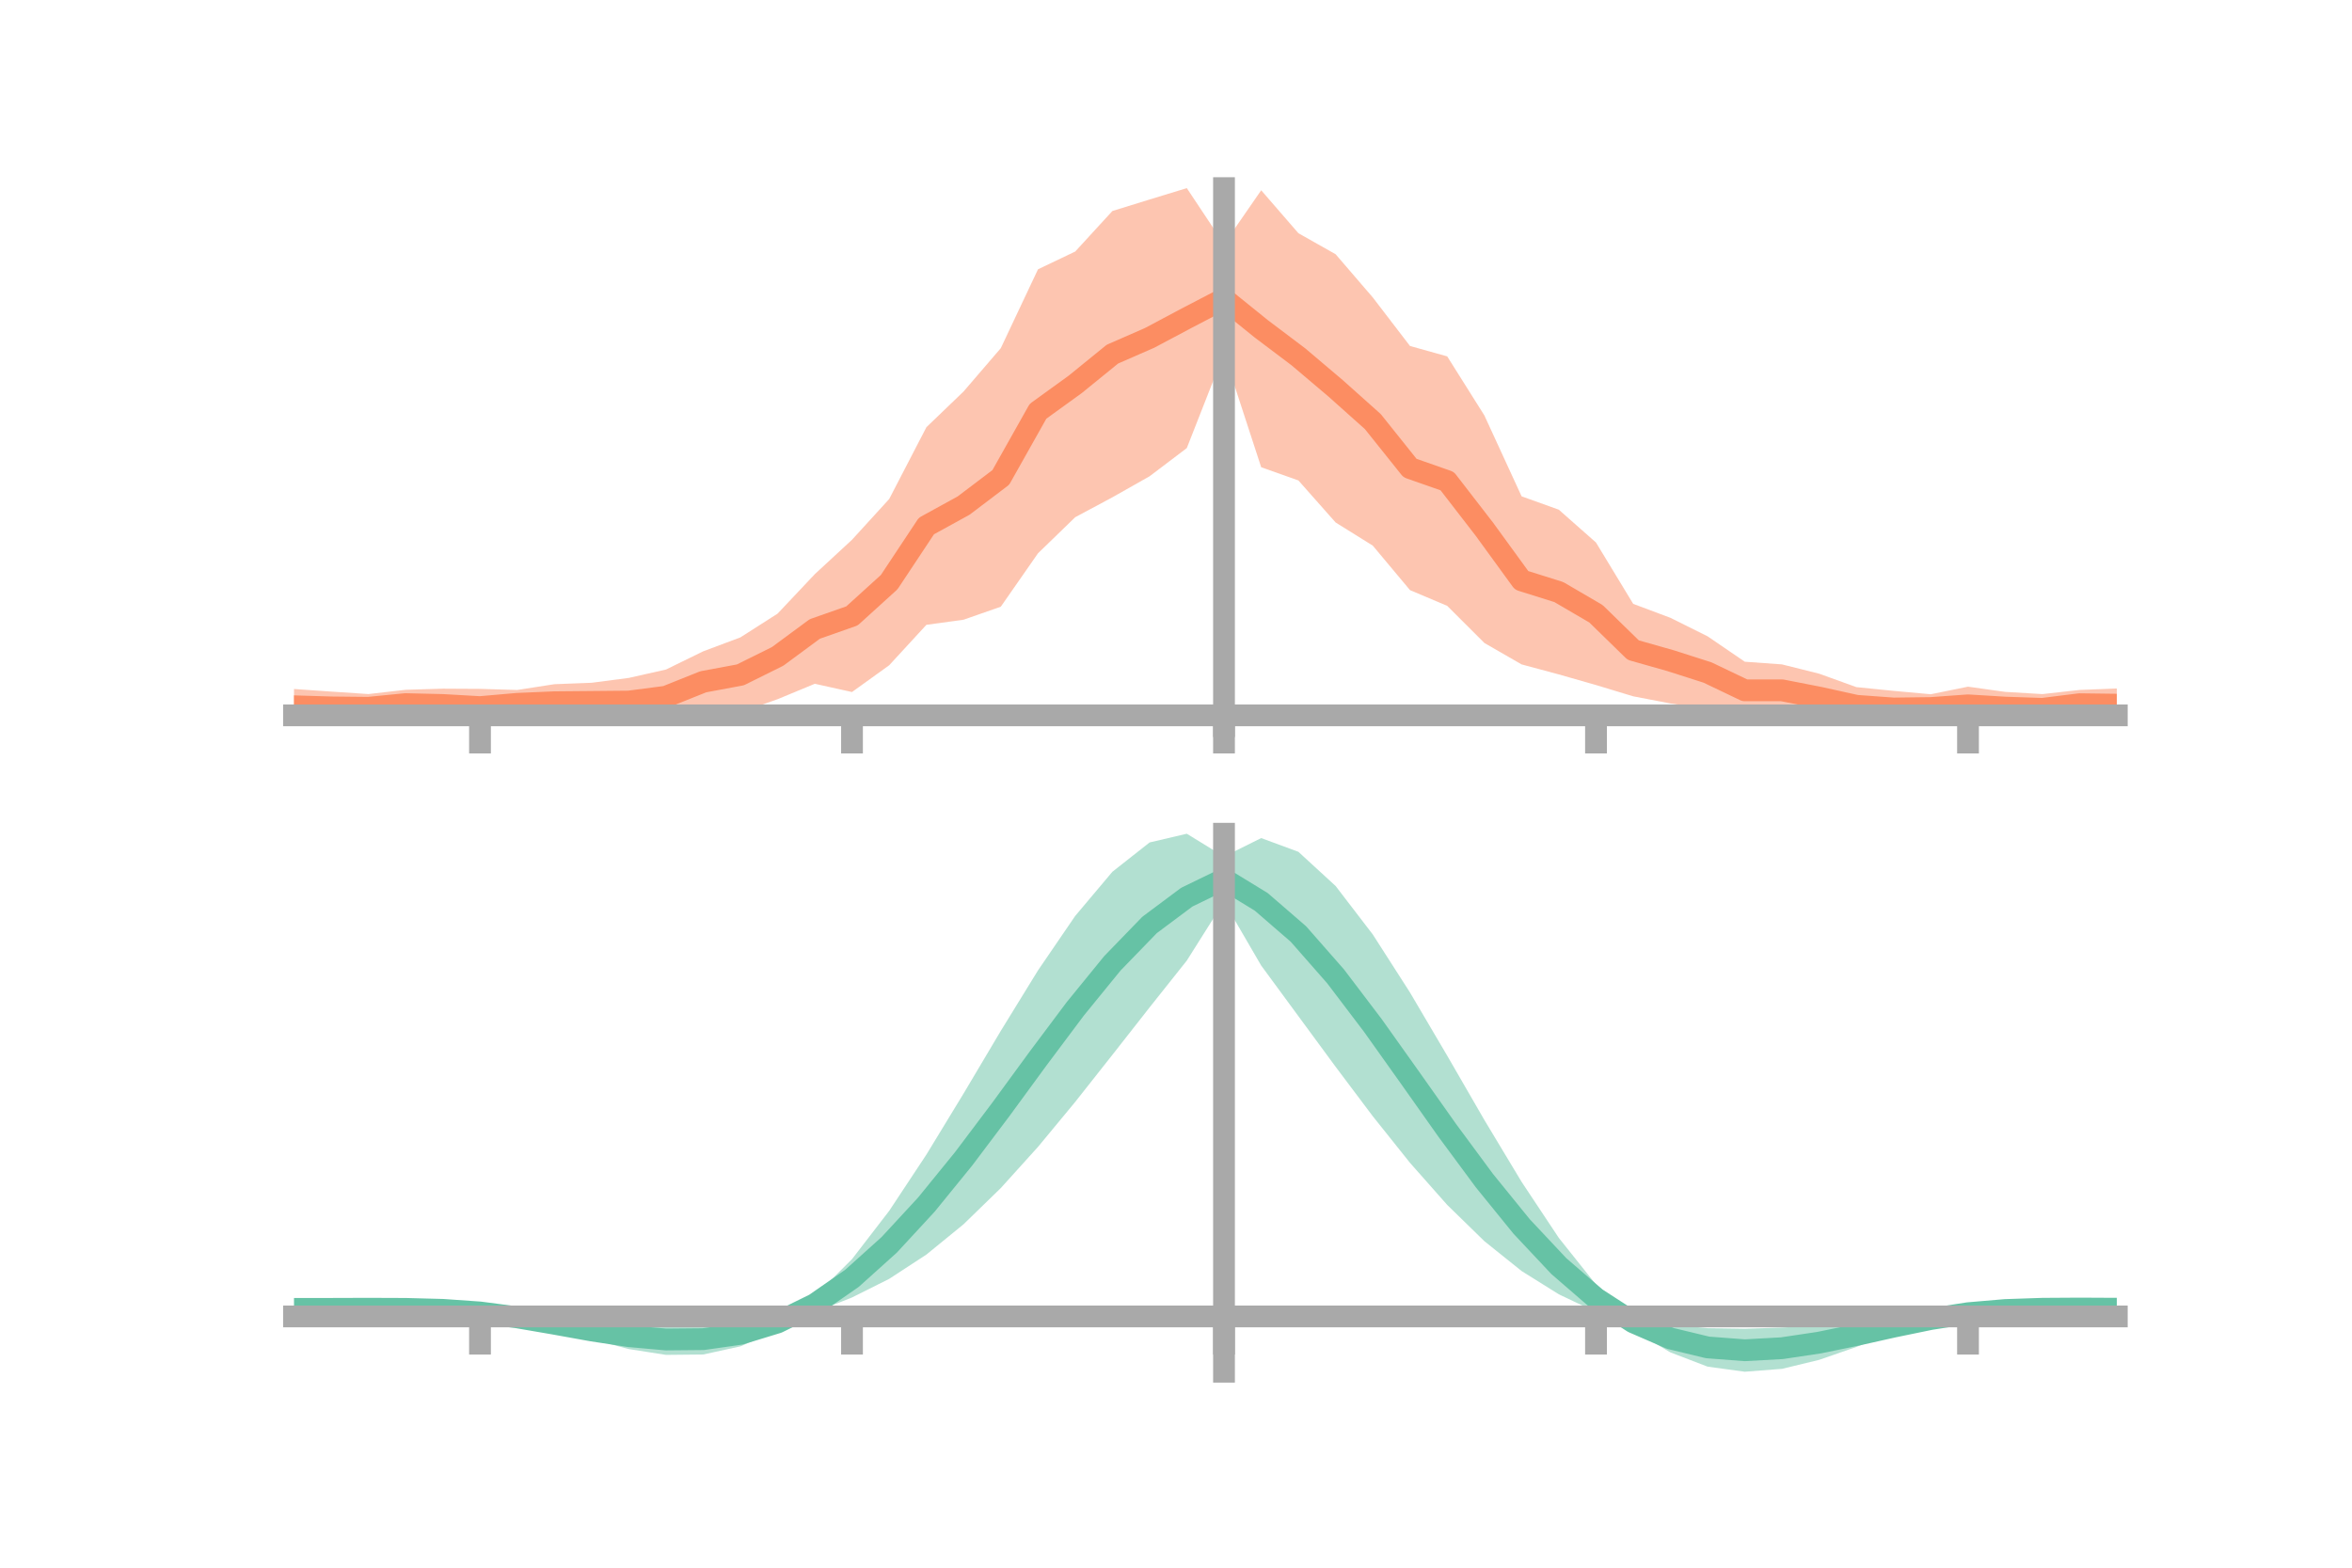
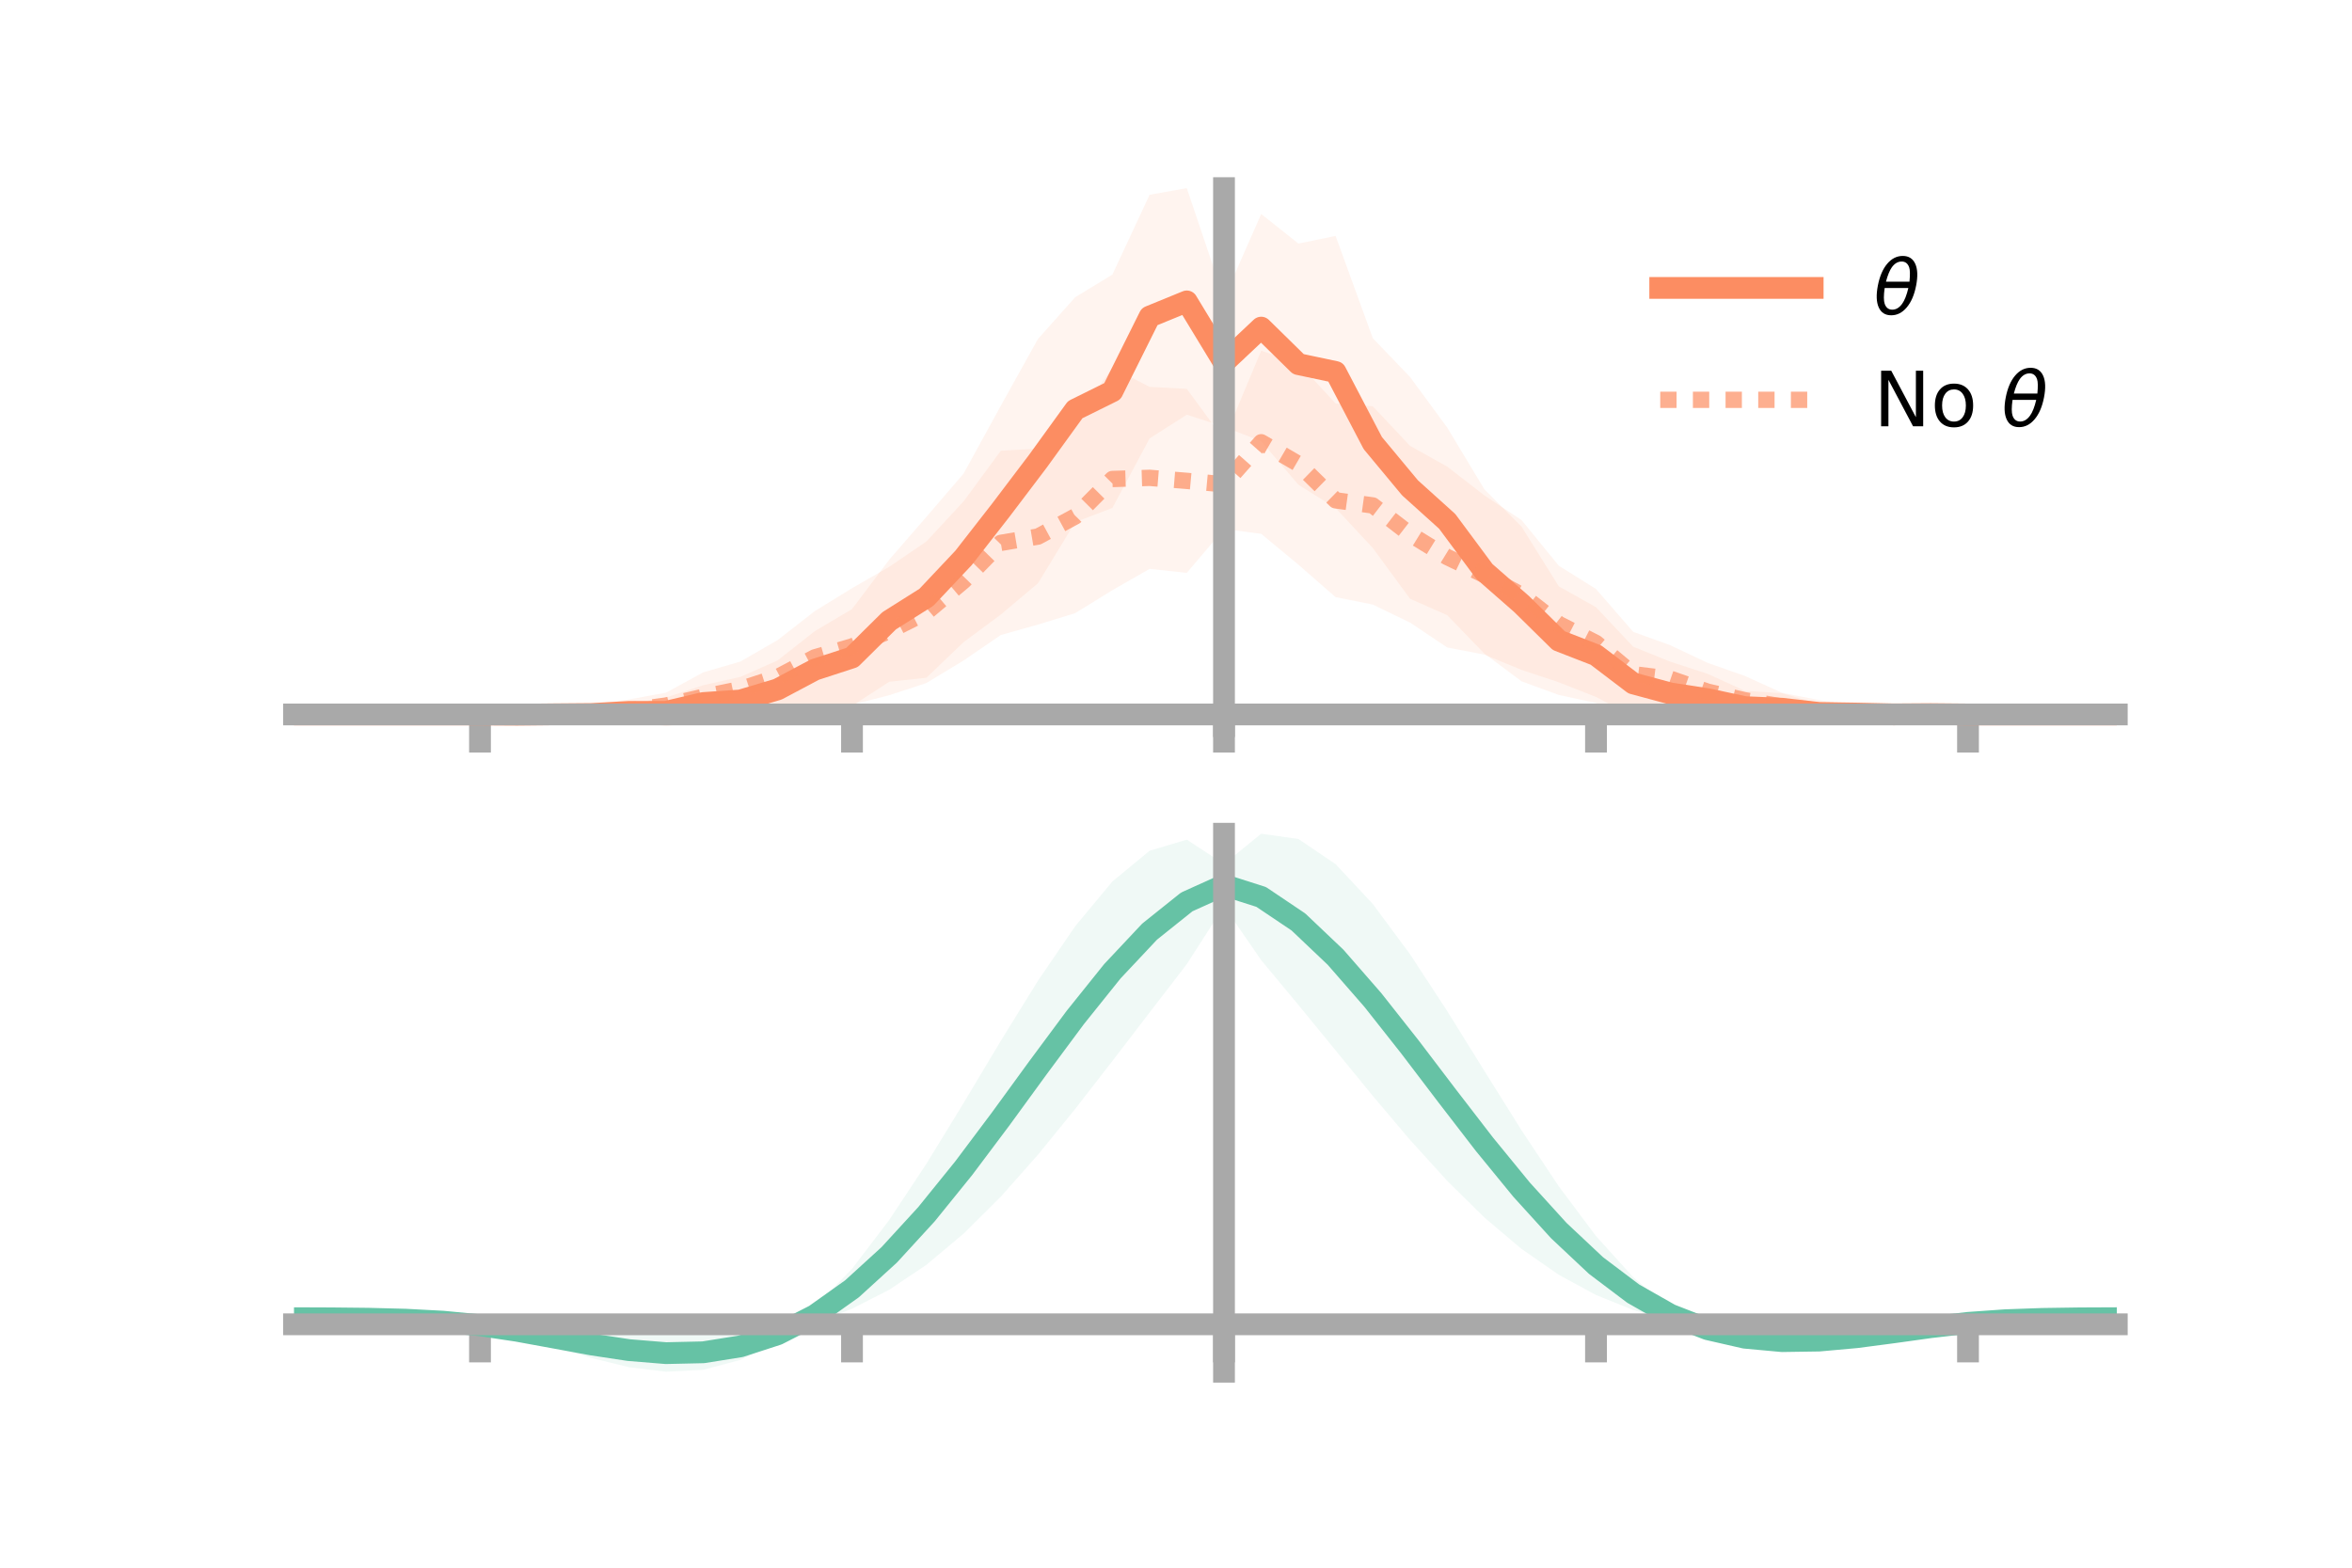
<svg xmlns="http://www.w3.org/2000/svg" xmlns:xlink="http://www.w3.org/1999/xlink" height="144pt" version="1.1" viewBox="0 0 216 144" width="216pt">
  <defs>
    <style type="text/css">
*{stroke-linecap:butt;stroke-linejoin:round;}
  </style>
  </defs>
  <g id="figure_1">
    <g id="patch_1">
      <path d="M 0 144  L 216 144  L 216 0  L 0 0  z " style="fill:none;" />
    </g>
    <g id="axes_1">
      <g id="patch_2">
        <path d="M 27 66.698  L 194.4 66.698  L 194.4 17.28  L 27 17.28  z " style="fill:none;" />
      </g>
      <g id="PolyCollection_1">
-         <path clip-path="url(#pf3468278dd)" d="M 27 66.46  L 27 63.288  L 30.416 63.525  L 33.833 63.753  L 37.249 63.362  L 40.665 63.258  L 44.082 63.277  L 47.498 63.378  L 50.914 62.847  L 54.331 62.716  L 57.747 62.27  L 61.163 61.5  L 64.58 59.827  L 67.996 58.547  L 71.412 56.364  L 74.829 52.739  L 78.245 49.58  L 81.661 45.836  L 85.078 39.242  L 88.494 35.958  L 91.91 31.98  L 95.327 24.736  L 98.743 23.106  L 102.159 19.382  L 105.576 18.325  L 108.992 17.28  L 112.408 22.421  L 115.824 17.477  L 119.241 21.422  L 122.657 23.351  L 126.073 27.323  L 129.49 31.781  L 132.906 32.734  L 136.322 38.162  L 139.739 45.59  L 143.155 46.817  L 146.571 49.834  L 149.988 55.467  L 153.404 56.748  L 156.82 58.449  L 160.237 60.783  L 163.653 61.028  L 167.069 61.883  L 170.486 63.116  L 173.902 63.46  L 177.318 63.77  L 180.735 63.074  L 184.151 63.553  L 187.567 63.756  L 190.984 63.375  L 194.4 63.242  L 194.4 66.213  L 194.4 66.213  L 190.984 65.995  L 187.567 66.467  L 184.151 66.44  L 180.735 66.503  L 177.318 66.302  L 173.902 66.698  L 170.486 66.546  L 167.069 66.273  L 163.653 65.791  L 160.237 66.039  L 156.82 65.103  L 153.404 64.617  L 149.988 63.96  L 146.571 62.924  L 143.155 61.948  L 139.739 61.029  L 136.322 59.062  L 132.906 55.65  L 129.49 54.206  L 126.073 50.12  L 122.657 47.99  L 119.241 44.131  L 115.824 42.919  L 112.408 32.456  L 108.992 41.158  L 105.576 43.747  L 102.159 45.68  L 98.743 47.51  L 95.327 50.822  L 91.91 55.728  L 88.494 56.923  L 85.078 57.393  L 81.661 61.107  L 78.245 63.566  L 74.829 62.808  L 71.412 64.225  L 67.996 65.434  L 64.58 65.426  L 61.163 66.492  L 57.747 66.615  L 54.331 66.233  L 50.914 66.163  L 47.498 65.923  L 44.082 66.625  L 40.665 66.253  L 37.249 65.991  L 33.833 66.275  L 30.416 66.432  L 27 66.46  z " style="fill:#fc8d62;fill-opacity:0.5;" />
+         <path clip-path="url(#p701c78a6ee)" d="M 27 65.627  L 27 65.627  L 30.416 65.627  L 33.833 65.627  L 37.249 65.627  L 40.665 65.627  L 44.082 65.627  L 47.498 65.523  L 50.914 65.357  L 54.331 65.05  L 57.747 64.634  L 61.163 64.073  L 64.58 62.94  L 67.996 62.178  L 71.412 60.666  L 74.829 57.976  L 78.245 55.95  L 81.661 51.414  L 85.078 47.477  L 88.494 43.5  L 91.91 37.273  L 95.327 31.13  L 98.743 27.301  L 102.159 25.222  L 105.576 17.893  L 108.992 17.28  L 112.408 27.424  L 115.824 19.654  L 119.241 22.371  L 122.657 21.673  L 126.073 31.061  L 129.49 34.624  L 132.906 39.272  L 136.322 44.947  L 139.739 48.382  L 143.155 53.861  L 146.571 55.776  L 149.988 59.405  L 153.404 60.784  L 156.82 61.895  L 160.237 63.454  L 163.653 63.677  L 167.069 64.671  L 170.486 65.005  L 173.902 65.382  L 177.318 65.466  L 180.735 65.627  L 184.151 65.627  L 187.567 65.627  L 190.984 65.627  L 194.4 65.627  L 194.4 65.627  L 194.4 65.627  L 190.984 65.627  L 187.567 65.627  L 184.151 65.627  L 180.735 65.627  L 177.318 65.723  L 173.902 65.854  L 170.486 66.081  L 167.069 66.305  L 163.653 66.523  L 160.237 66.455  L 156.82 66.548  L 153.404 66.605  L 149.988 66.144  L 146.571 64.574  L 143.155 63.834  L 139.739 62.584  L 136.322 60.034  L 132.906 56.508  L 129.49 54.995  L 126.073 50.335  L 122.657 46.666  L 119.241 44.523  L 115.824 40.533  L 112.408 39.196  L 108.992 38.092  L 105.576 40.27  L 102.159 46.656  L 98.743 47.958  L 95.327 53.572  L 91.91 56.449  L 88.494 58.982  L 85.078 62.253  L 81.661 62.623  L 78.245 64.845  L 74.829 65.043  L 71.412 65.979  L 67.996 66.509  L 64.58 66.219  L 61.163 66.698  L 57.747 66.15  L 54.331 66.118  L 50.914 65.867  L 47.498 65.771  L 44.082 65.627  L 40.665 65.627  L 37.249 65.627  L 33.833 65.627  L 30.416 65.627  L 27 65.627  z " style="fill:#fc8d62;fill-opacity:0.1;" />
+       </g>
+       <g id="PolyCollection_2">
+         <path clip-path="url(#p701c78a6ee)" d="M 27 65.627  L 27 65.627  L 30.416 65.627  L 33.833 65.627  L 37.249 65.627  L 40.665 65.627  L 44.082 65.626  L 47.498 65.509  L 50.914 65.251  L 54.331 64.724  L 57.747 64.251  L 61.163 63.625  L 64.58 61.761  L 67.996 60.767  L 71.412 58.798  L 74.829 56.132  L 78.245 54.031  L 81.661 52.068  L 85.078 49.738  L 88.494 46.055  L 91.91 41.402  L 95.327 41.205  L 98.743 38.557  L 102.159 33.787  L 105.576 35.534  L 108.992 35.721  L 112.408 40.382  L 115.824 32.214  L 119.241 33.359  L 122.657 37.064  L 126.073 37.321  L 129.49 40.951  L 132.906 42.862  L 136.322 45.506  L 139.739 47.78  L 143.155 51.965  L 146.571 54.103  L 149.988 58.038  L 153.404 59.273  L 156.82 60.886  L 160.237 62.087  L 163.653 63.638  L 167.069 64.306  L 170.486 64.82  L 173.902 65.184  L 177.318 65.401  L 180.735 65.627  L 184.151 65.627  L 187.567 65.627  L 190.984 65.627  L 194.4 65.627  L 194.4 65.627  L 194.4 65.627  L 190.984 65.627  L 187.567 65.627  L 184.151 65.627  L 180.735 65.627  L 177.318 65.802  L 173.902 65.952  L 170.486 66.116  L 167.069 66.254  L 163.653 66.154  L 160.237 66.558  L 156.82 66.182  L 153.404 65.424  L 149.988 65.814  L 146.571 64.017  L 143.155 62.671  L 139.739 61.533  L 136.322 60.131  L 132.906 59.473  L 129.49 57.185  L 126.073 55.535  L 122.657 54.852  L 119.241 51.867  L 115.824 49.035  L 112.408 48.591  L 108.992 52.62  L 105.576 52.253  L 102.159 54.211  L 98.743 56.32  L 95.327 57.37  L 91.91 58.33  L 88.494 60.667  L 85.078 62.738  L 81.661 63.86  L 78.245 64.732  L 74.829 64.632  L 71.412 65.579  L 67.996 65.839  L 64.58 66.252  L 61.163 65.992  L 57.747 66.291  L 54.331 66.081  L 50.914 65.933  L 47.498 65.754  L 44.082 65.628  L 40.665 65.627  L 37.249 65.627  L 33.833 65.627  L 30.416 65.627  L 27 65.627  z " style="fill:#fc8d62;fill-opacity:0.1;" />
      </g>
      <g id="matplotlib.axis_1">
        <g id="xtick_1">
          <g id="line2d_1">
            <defs>
-               <path d="M 0 0  L 0 3.5  " id="ma0c87efa69" style="stroke:#a9a9a9;stroke-width:2;" />
+               <path d="M 0 0  L 0 3.5  " id="m3587ee92a0" style="stroke:#a9a9a9;stroke-width:2;" />
            </defs>
            <g>
-               <use style="fill:#a9a9a9;stroke:#a9a9a9;stroke-width:2;" x="44.082" xlink:href="#ma0c87efa69" y="65.709" />
+               <use style="fill:#a9a9a9;stroke:#a9a9a9;stroke-width:2;" x="44.082" xlink:href="#m3587ee92a0" y="65.627" />
            </g>
          </g>
        </g>
        <g id="xtick_2">
          <g id="line2d_2">
            <g>
-               <use style="fill:#a9a9a9;stroke:#a9a9a9;stroke-width:2;" x="78.245" xlink:href="#ma0c87efa69" y="65.709" />
+               <use style="fill:#a9a9a9;stroke:#a9a9a9;stroke-width:2;" x="78.245" xlink:href="#m3587ee92a0" y="65.627" />
            </g>
          </g>
        </g>
        <g id="xtick_3">
          <g id="line2d_3">
            <g>
-               <use style="fill:#a9a9a9;stroke:#a9a9a9;stroke-width:2;" x="112.408" xlink:href="#ma0c87efa69" y="65.709" />
+               <use style="fill:#a9a9a9;stroke:#a9a9a9;stroke-width:2;" x="112.408" xlink:href="#m3587ee92a0" y="65.627" />
            </g>
          </g>
        </g>
        <g id="xtick_4">
          <g id="line2d_4">
            <g>
-               <use style="fill:#a9a9a9;stroke:#a9a9a9;stroke-width:2;" x="146.571" xlink:href="#ma0c87efa69" y="65.709" />
+               <use style="fill:#a9a9a9;stroke:#a9a9a9;stroke-width:2;" x="146.571" xlink:href="#m3587ee92a0" y="65.627" />
            </g>
          </g>
        </g>
        <g id="xtick_5">
          <g id="line2d_5">
            <g>
-               <use style="fill:#a9a9a9;stroke:#a9a9a9;stroke-width:2;" x="180.735" xlink:href="#ma0c87efa69" y="65.709" />
+               <use style="fill:#a9a9a9;stroke:#a9a9a9;stroke-width:2;" x="180.735" xlink:href="#m3587ee92a0" y="65.627" />
            </g>
          </g>
        </g>
      </g>
      <g id="matplotlib.axis_2" />
      <g id="line2d_6">
-         <path clip-path="url(#pf3468278dd)" d="M 27 64.874  L 30.416 64.978  L 33.833 65.014  L 37.249 64.676  L 40.665 64.756  L 44.082 64.951  L 47.498 64.651  L 50.914 64.505  L 54.331 64.474  L 57.747 64.442  L 61.163 63.996  L 64.58 62.627  L 67.996 61.99  L 71.412 60.295  L 74.829 57.773  L 78.245 56.573  L 81.661 53.471  L 85.078 48.318  L 88.494 46.441  L 91.91 43.854  L 95.327 37.779  L 98.743 35.308  L 102.159 32.531  L 105.576 31.036  L 108.992 29.219  L 112.408 27.439  L 115.824 30.198  L 119.241 32.777  L 122.657 35.67  L 126.073 38.722  L 129.49 42.994  L 132.906 44.192  L 136.322 48.612  L 139.739 53.31  L 143.155 54.383  L 146.571 56.379  L 149.988 59.714  L 153.404 60.682  L 156.82 61.776  L 160.237 63.411  L 163.653 63.409  L 167.069 64.078  L 170.486 64.831  L 173.902 65.079  L 177.318 65.036  L 180.735 64.789  L 184.151 64.996  L 187.567 65.112  L 190.984 64.685  L 194.4 64.728  " style="fill:none;stroke:#fc8d62;stroke-linecap:square;stroke-width:2;" />
+         <path clip-path="url(#p701c78a6ee)" d="M 27 65.627  L 30.416 65.627  L 33.833 65.627  L 37.249 65.627  L 40.665 65.627  L 44.082 65.627  L 47.498 65.647  L 50.914 65.612  L 54.331 65.584  L 57.747 65.392  L 61.163 65.385  L 64.58 64.579  L 67.996 64.343  L 71.412 63.323  L 74.829 61.509  L 78.245 60.397  L 81.661 57.019  L 85.078 54.865  L 88.494 51.241  L 91.91 46.861  L 95.327 42.351  L 98.743 37.63  L 102.159 35.939  L 105.576 29.082  L 108.992 27.686  L 112.408 33.31  L 115.824 30.093  L 119.241 33.447  L 122.657 34.17  L 126.073 40.698  L 129.49 44.809  L 132.906 47.89  L 136.322 52.491  L 139.739 55.483  L 143.155 58.847  L 146.571 60.175  L 149.988 62.774  L 153.404 63.695  L 156.82 64.222  L 160.237 64.954  L 163.653 65.1  L 167.069 65.488  L 170.486 65.543  L 173.902 65.618  L 177.318 65.595  L 180.735 65.627  L 184.151 65.627  L 187.567 65.627  L 190.984 65.627  L 194.4 65.627  " style="fill:none;stroke:#fc8d62;stroke-linecap:square;stroke-width:2;" />
+       </g>
+       <g id="line2d_7">
+         <path clip-path="url(#p701c78a6ee)" d="M 27 65.627  L 30.416 65.627  L 33.833 65.627  L 37.249 65.627  L 40.665 65.627  L 44.082 65.627  L 47.498 65.632  L 50.914 65.592  L 54.331 65.402  L 57.747 65.271  L 61.163 64.808  L 64.58 64.007  L 67.996 63.303  L 71.412 62.189  L 74.829 60.382  L 78.245 59.381  L 81.661 57.964  L 85.078 56.238  L 88.494 53.361  L 91.91 49.866  L 95.327 49.287  L 98.743 47.439  L 102.159 43.999  L 105.576 43.893  L 108.992 44.171  L 112.408 44.486  L 115.824 40.624  L 119.241 42.613  L 122.657 45.958  L 126.073 46.428  L 129.49 49.068  L 132.906 51.168  L 136.322 52.818  L 139.739 54.656  L 143.155 57.318  L 146.571 59.06  L 149.988 61.926  L 153.404 62.349  L 156.82 63.534  L 160.237 64.322  L 163.653 64.896  L 167.069 65.28  L 170.486 65.468  L 173.902 65.568  L 177.318 65.601  L 180.735 65.627  L 184.151 65.627  L 187.567 65.627  L 190.984 65.627  L 194.4 65.627  " style="fill:none;stroke:#fc8d62;stroke-dasharray:1.5,1.5;stroke-dashoffset:0;stroke-opacity:0.7;stroke-width:1.5;" />
      </g>
      <g id="patch_3">
        <path d="M 112.408 66.698  L 112.408 17.28  " style="fill:none;stroke:#a9a9a9;stroke-linecap:square;stroke-linejoin:miter;stroke-width:2;" />
      </g>
      <g id="patch_4">
        <path d="M 194.4 66.698  L 194.4 17.28  " style="fill:none;" />
      </g>
      <g id="patch_5">
-         <path d="M 27 65.709  L 194.4 65.709  " style="fill:none;stroke:#a9a9a9;stroke-linecap:square;stroke-linejoin:miter;stroke-width:2;" />
+         <path d="M 27 65.627  L 194.4 65.627  " style="fill:none;stroke:#a9a9a9;stroke-linecap:square;stroke-linejoin:miter;stroke-width:2;" />
      </g>
      <g id="patch_6">
        <path d="M 27 17.28  L 194.4 17.28  " style="fill:none;" />
+       </g>
+       <g id="legend_1">
+         <g id="line2d_8">
+           <path d="M 152.47 26.449  L 166.47 26.449  " style="fill:none;stroke:#fc8d62;stroke-linecap:square;stroke-width:2;" />
+         </g>
+         <g id="line2d_9" />
+         <g id="text_1">
+           <defs>
+             <path d="M 45.516 34.672  L 14.453 34.672  Q 12.359 20.062 14.5 13.875  Q 17.188 6.25 24.469 6.25  Q 31.781 6.25 37.359 13.922  Q 42.234 20.656 45.516 34.672  z M 47.016 42.969  Q 48.344 56.844 46.625 61.719  Q 43.953 69.438 36.766 69.438  Q 29.297 69.438 23.828 61.812  Q 19.531 55.672 16.156 42.969  z M 38.188 76.766  Q 49.906 76.766 54.594 66.406  Q 59.281 56.109 55.719 37.844  Q 52.203 19.625 43.453 9.281  Q 34.766 -1.125 23.047 -1.125  Q 11.281 -1.125 6.641 9.281  Q 2 19.625 5.516 37.844  Q 9.078 56.109 17.719 66.406  Q 26.422 76.766 38.188 76.766  z " id="DejaVuSans-Oblique-952" />
+           </defs>
+           <g transform="translate(172.07 28.89891)scale(0.07 -0.07)">
+             <use transform="translate(0 0.234375)" xlink:href="#DejaVuSans-Oblique-952" />
+           </g>
+         </g>
+         <g id="line2d_10">
+           <path d="M 152.47 36.724  L 166.47 36.724  " style="fill:none;stroke:#fc8d62;stroke-dasharray:1.5,1.5;stroke-dashoffset:0;stroke-opacity:0.7;stroke-width:1.5;" />
+         </g>
+         <g id="line2d_11" />
+         <g id="text_2">
+           <defs>
+             <path d="M 9.812 72.906  L 23.094 72.906  L 55.422 11.922  L 55.422 72.906  L 64.984 72.906  L 64.984 0  L 51.703 0  L 19.391 60.984  L 19.391 0  L 9.812 0  z " id="DejaVuSans-78" />
+             <path d="M 30.609 48.391  Q 23.391 48.391 19.188 42.75  Q 14.984 37.109 14.984 27.297  Q 14.984 17.484 19.156 11.844  Q 23.344 6.203 30.609 6.203  Q 37.797 6.203 41.984 11.859  Q 46.188 17.531 46.188 27.297  Q 46.188 37.016 41.984 42.703  Q 37.797 48.391 30.609 48.391  z M 30.609 56  Q 42.328 56 49.016 48.375  Q 55.719 40.766 55.719 27.297  Q 55.719 13.875 49.016 6.219  Q 42.328 -1.422 30.609 -1.422  Q 18.844 -1.422 12.172 6.219  Q 5.516 13.875 5.516 27.297  Q 5.516 40.766 12.172 48.375  Q 18.844 56 30.609 56  z " id="DejaVuSans-111" />
+             <path id="DejaVuSans-32" />
+           </defs>
+           <g transform="translate(172.07 39.17359)scale(0.07 -0.07)">
+             <use transform="translate(0 0.234375)" xlink:href="#DejaVuSans-78" />
+             <use transform="translate(74.80469 0.234375)" xlink:href="#DejaVuSans-111" />
+             <use transform="translate(135.9863 0.234375)" xlink:href="#DejaVuSans-32" />
+             <use transform="translate(167.7734 0.234375)" xlink:href="#DejaVuSans-Oblique-952" />
+           </g>
+         </g>
      </g>
    </g>
    <g id="axes_2">
      <g id="patch_7">
        <path d="M 27 126  L 194.4 126  L 194.4 76.582  L 27 76.582  z " style="fill:none;" />
      </g>
-       <g id="PolyCollection_2">
-         <path clip-path="url(#p4e7371dd9c)" d="M 27 120.329  L 27 120.123  L 30.416 119.956  L 33.833 119.71  L 37.249 119.569  L 40.665 119.638  L 44.082 120.034  L 47.498 120.824  L 50.914 121.268  L 54.331 121.412  L 57.747 121.545  L 61.163 121.627  L 64.58 121.598  L 67.996 121.37  L 71.412 120.784  L 74.829 119.053  L 78.245 115.66  L 81.661 111.222  L 85.078 106.054  L 88.494 100.442  L 91.91 94.691  L 95.327 89.135  L 98.743 84.134  L 102.159 80.076  L 105.576 77.383  L 108.992 76.582  L 112.408 78.682  L 115.824 76.982  L 119.241 78.244  L 122.657 81.381  L 126.073 85.837  L 129.49 91.167  L 132.906 96.97  L 136.322 102.88  L 139.739 108.56  L 143.155 113.704  L 146.571 117.992  L 149.988 120.72  L 153.404 121.661  L 156.82 122  L 160.237 122.055  L 163.653 121.944  L 167.069 121.748  L 170.486 121.528  L 173.902 121.32  L 177.318 121  L 180.735 120.146  L 184.151 119.652  L 187.567 119.523  L 190.984 119.634  L 194.4 119.877  L 194.4 120.547  L 194.4 120.547  L 190.984 120.757  L 187.567 120.908  L 184.151 121.012  L 180.735 121.105  L 177.318 121.314  L 173.902 122.401  L 170.486 123.723  L 167.069 124.908  L 163.653 125.735  L 160.237 126  L 156.82 125.533  L 153.404 124.223  L 149.988 122.198  L 146.571 120.51  L 143.155 118.887  L 139.739 116.75  L 136.322 114.01  L 132.906 110.675  L 129.49 106.812  L 126.073 102.533  L 122.657 97.987  L 119.241 93.341  L 115.824 88.69  L 112.408 82.817  L 108.992 88.235  L 105.576 92.532  L 102.159 96.892  L 98.743 101.217  L 95.327 105.346  L 91.91 109.129  L 88.494 112.451  L 85.078 115.239  L 81.661 117.469  L 78.245 119.18  L 74.829 120.534  L 71.412 122.169  L 67.996 123.671  L 64.58 124.418  L 61.163 124.452  L 57.747 123.919  L 54.331 123.004  L 50.914 121.917  L 47.498 121.185  L 44.082 121.078  L 40.665 120.994  L 37.249 120.883  L 33.833 120.716  L 30.416 120.491  L 27 120.329  z " style="fill:#66c2a5;fill-opacity:0.5;" />
+       <g id="PolyCollection_3">
+         <path clip-path="url(#p6c2bdfab6c)" d="M 27 121.145  L 27 121.018  L 30.416 120.893  L 33.833 120.823  L 37.249 120.881  L 40.665 121.143  L 44.082 121.667  L 47.498 121.879  L 50.914 122.052  L 54.331 122.25  L 57.747 122.444  L 61.163 122.586  L 64.58 122.61  L 67.996 122.427  L 71.412 121.879  L 74.829 120.071  L 78.245 116.553  L 81.661 112.065  L 85.078 106.9  L 88.494 101.32  L 91.91 95.609  L 95.327 90.082  L 98.743 85.079  L 102.159 80.968  L 105.576 78.148  L 108.992 77.127  L 112.408 79.363  L 115.824 76.582  L 119.241 77.066  L 122.657 79.378  L 126.073 83.033  L 129.49 87.648  L 132.906 92.872  L 136.322 98.37  L 139.739 103.833  L 143.155 108.975  L 146.571 113.54  L 149.988 117.32  L 153.404 120.207  L 156.82 121.707  L 160.237 122.083  L 163.653 122.198  L 167.069 122.169  L 170.486 122.063  L 173.902 121.928  L 177.318 121.791  L 180.735 121.332  L 184.151 120.947  L 187.567 120.807  L 190.984 120.832  L 194.4 120.95  L 194.4 121.211  L 194.4 121.211  L 190.984 121.36  L 187.567 121.487  L 184.151 121.592  L 180.735 121.691  L 177.318 122.022  L 173.902 122.836  L 170.486 123.597  L 167.069 124.106  L 163.653 124.181  L 160.237 123.666  L 156.82 122.481  L 153.404 121.322  L 149.988 120.33  L 146.571 118.951  L 143.155 117.096  L 139.739 114.724  L 136.322 111.833  L 132.906 108.466  L 129.49 104.704  L 126.073 100.663  L 122.657 96.483  L 119.241 92.308  L 115.824 88.196  L 112.408 83.238  L 108.992 88.558  L 105.576 93.001  L 102.159 97.458  L 98.743 101.861  L 95.327 106.063  L 91.91 109.921  L 88.494 113.319  L 85.078 116.181  L 81.661 118.472  L 78.245 120.214  L 74.829 121.556  L 71.412 123.244  L 67.996 124.915  L 64.58 125.823  L 61.163 126  L 57.747 125.582  L 54.331 124.744  L 50.914 123.683  L 47.498 122.605  L 44.082 121.791  L 40.665 121.658  L 37.249 121.558  L 33.833 121.44  L 30.416 121.296  L 27 121.145  z " style="fill:#66c2a5;fill-opacity:0.1;" />
      </g>
      <g id="matplotlib.axis_3">
        <g id="xtick_6">
-           <g id="line2d_7">
+           <g id="line2d_12">
            <g>
-               <use style="fill:#a9a9a9;stroke:#a9a9a9;stroke-width:2;" x="44.082" xlink:href="#ma0c87efa69" y="120.921" />
+               <use style="fill:#a9a9a9;stroke:#a9a9a9;stroke-width:2;" x="44.082" xlink:href="#m3587ee92a0" y="121.644" />
            </g>
          </g>
        </g>
        <g id="xtick_7">
-           <g id="line2d_8">
+           <g id="line2d_13">
            <g>
-               <use style="fill:#a9a9a9;stroke:#a9a9a9;stroke-width:2;" x="78.245" xlink:href="#ma0c87efa69" y="120.921" />
+               <use style="fill:#a9a9a9;stroke:#a9a9a9;stroke-width:2;" x="78.245" xlink:href="#m3587ee92a0" y="121.644" />
            </g>
          </g>
        </g>
        <g id="xtick_8">
-           <g id="line2d_9">
+           <g id="line2d_14">
            <g>
-               <use style="fill:#a9a9a9;stroke:#a9a9a9;stroke-width:2;" x="112.408" xlink:href="#ma0c87efa69" y="120.921" />
+               <use style="fill:#a9a9a9;stroke:#a9a9a9;stroke-width:2;" x="112.408" xlink:href="#m3587ee92a0" y="121.644" />
            </g>
          </g>
        </g>
        <g id="xtick_9">
-           <g id="line2d_10">
+           <g id="line2d_15">
            <g>
-               <use style="fill:#a9a9a9;stroke:#a9a9a9;stroke-width:2;" x="146.571" xlink:href="#ma0c87efa69" y="120.921" />
+               <use style="fill:#a9a9a9;stroke:#a9a9a9;stroke-width:2;" x="146.571" xlink:href="#m3587ee92a0" y="121.644" />
            </g>
          </g>
        </g>
        <g id="xtick_10">
-           <g id="line2d_11">
+           <g id="line2d_16">
            <g>
-               <use style="fill:#a9a9a9;stroke:#a9a9a9;stroke-width:2;" x="180.735" xlink:href="#ma0c87efa69" y="120.921" />
+               <use style="fill:#a9a9a9;stroke:#a9a9a9;stroke-width:2;" x="180.735" xlink:href="#m3587ee92a0" y="121.644" />
            </g>
          </g>
        </g>
      </g>
      <g id="matplotlib.axis_4" />
-       <g id="line2d_12">
-         <path clip-path="url(#p4e7371dd9c)" d="M 27 120.226  L 30.416 120.224  L 33.833 120.213  L 37.249 120.226  L 40.665 120.316  L 44.082 120.556  L 47.498 121.005  L 50.914 121.592  L 54.331 122.208  L 57.747 122.732  L 61.163 123.04  L 64.58 123.008  L 67.996 122.521  L 71.412 121.476  L 74.829 119.793  L 78.245 117.42  L 81.661 114.346  L 85.078 110.646  L 88.494 106.446  L 91.91 101.91  L 95.327 97.24  L 98.743 92.676  L 102.159 88.484  L 105.576 84.958  L 108.992 82.408  L 112.408 80.75  L 115.824 82.836  L 119.241 85.792  L 122.657 89.684  L 126.073 94.185  L 129.49 98.989  L 132.906 103.823  L 136.322 108.445  L 139.739 112.655  L 143.155 116.295  L 146.571 119.251  L 149.988 121.459  L 153.404 122.942  L 156.82 123.767  L 160.237 124.028  L 163.653 123.839  L 167.069 123.328  L 170.486 122.626  L 173.902 121.861  L 177.318 121.157  L 180.735 120.625  L 184.151 120.332  L 187.567 120.216  L 190.984 120.195  L 194.4 120.212  " style="fill:none;stroke:#66c2a5;stroke-linecap:square;stroke-width:2;" />
+       <g id="line2d_17">
+         <path clip-path="url(#p6c2bdfab6c)" d="M 27 121.082  L 30.416 121.095  L 33.833 121.131  L 37.249 121.219  L 40.665 121.401  L 44.082 121.729  L 47.498 122.242  L 50.914 122.867  L 54.331 123.497  L 57.747 124.013  L 61.163 124.293  L 64.58 124.216  L 67.996 123.671  L 71.412 122.561  L 74.829 120.814  L 78.245 118.384  L 81.661 115.268  L 85.078 111.54  L 88.494 107.319  L 91.91 102.765  L 95.327 98.073  L 98.743 93.47  L 102.159 89.213  L 105.576 85.575  L 108.992 82.843  L 112.408 81.3  L 115.824 82.389  L 119.241 84.687  L 122.657 87.931  L 126.073 91.848  L 129.49 96.176  L 132.906 100.669  L 136.322 105.102  L 139.739 109.278  L 143.155 113.036  L 146.571 116.245  L 149.988 118.825  L 153.404 120.764  L 156.82 122.094  L 160.237 122.875  L 163.653 123.189  L 167.069 123.138  L 170.486 122.83  L 173.902 122.382  L 177.318 121.906  L 180.735 121.512  L 184.151 121.269  L 187.567 121.147  L 190.984 121.096  L 194.4 121.081  " style="fill:none;stroke:#66c2a5;stroke-linecap:square;stroke-width:2;" />
      </g>
      <g id="patch_8">
        <path d="M 112.408 126  L 112.408 76.582  " style="fill:none;stroke:#a9a9a9;stroke-linecap:square;stroke-linejoin:miter;stroke-width:2;" />
      </g>
      <g id="patch_9">
        <path d="M 194.4 126  L 194.4 76.582  " style="fill:none;" />
      </g>
      <g id="patch_10">
-         <path d="M 27 120.921  L 194.4 120.921  " style="fill:none;stroke:#a9a9a9;stroke-linecap:square;stroke-linejoin:miter;stroke-width:2;" />
+         <path d="M 27 121.644  L 194.4 121.644  " style="fill:none;stroke:#a9a9a9;stroke-linecap:square;stroke-linejoin:miter;stroke-width:2;" />
      </g>
      <g id="patch_11">
        <path d="M 27 76.582  L 194.4 76.582  " style="fill:none;" />
      </g>
    </g>
  </g>
  <defs>
-     <clipPath id="pf3468278dd">
+     <clipPath id="p701c78a6ee">
      <rect height="49.418" width="167.4" x="27" y="17.28" />
    </clipPath>
-     <clipPath id="p4e7371dd9c">
+     <clipPath id="p6c2bdfab6c">
      <rect height="49.418" width="167.4" x="27" y="76.582" />
    </clipPath>
  </defs>
</svg>
